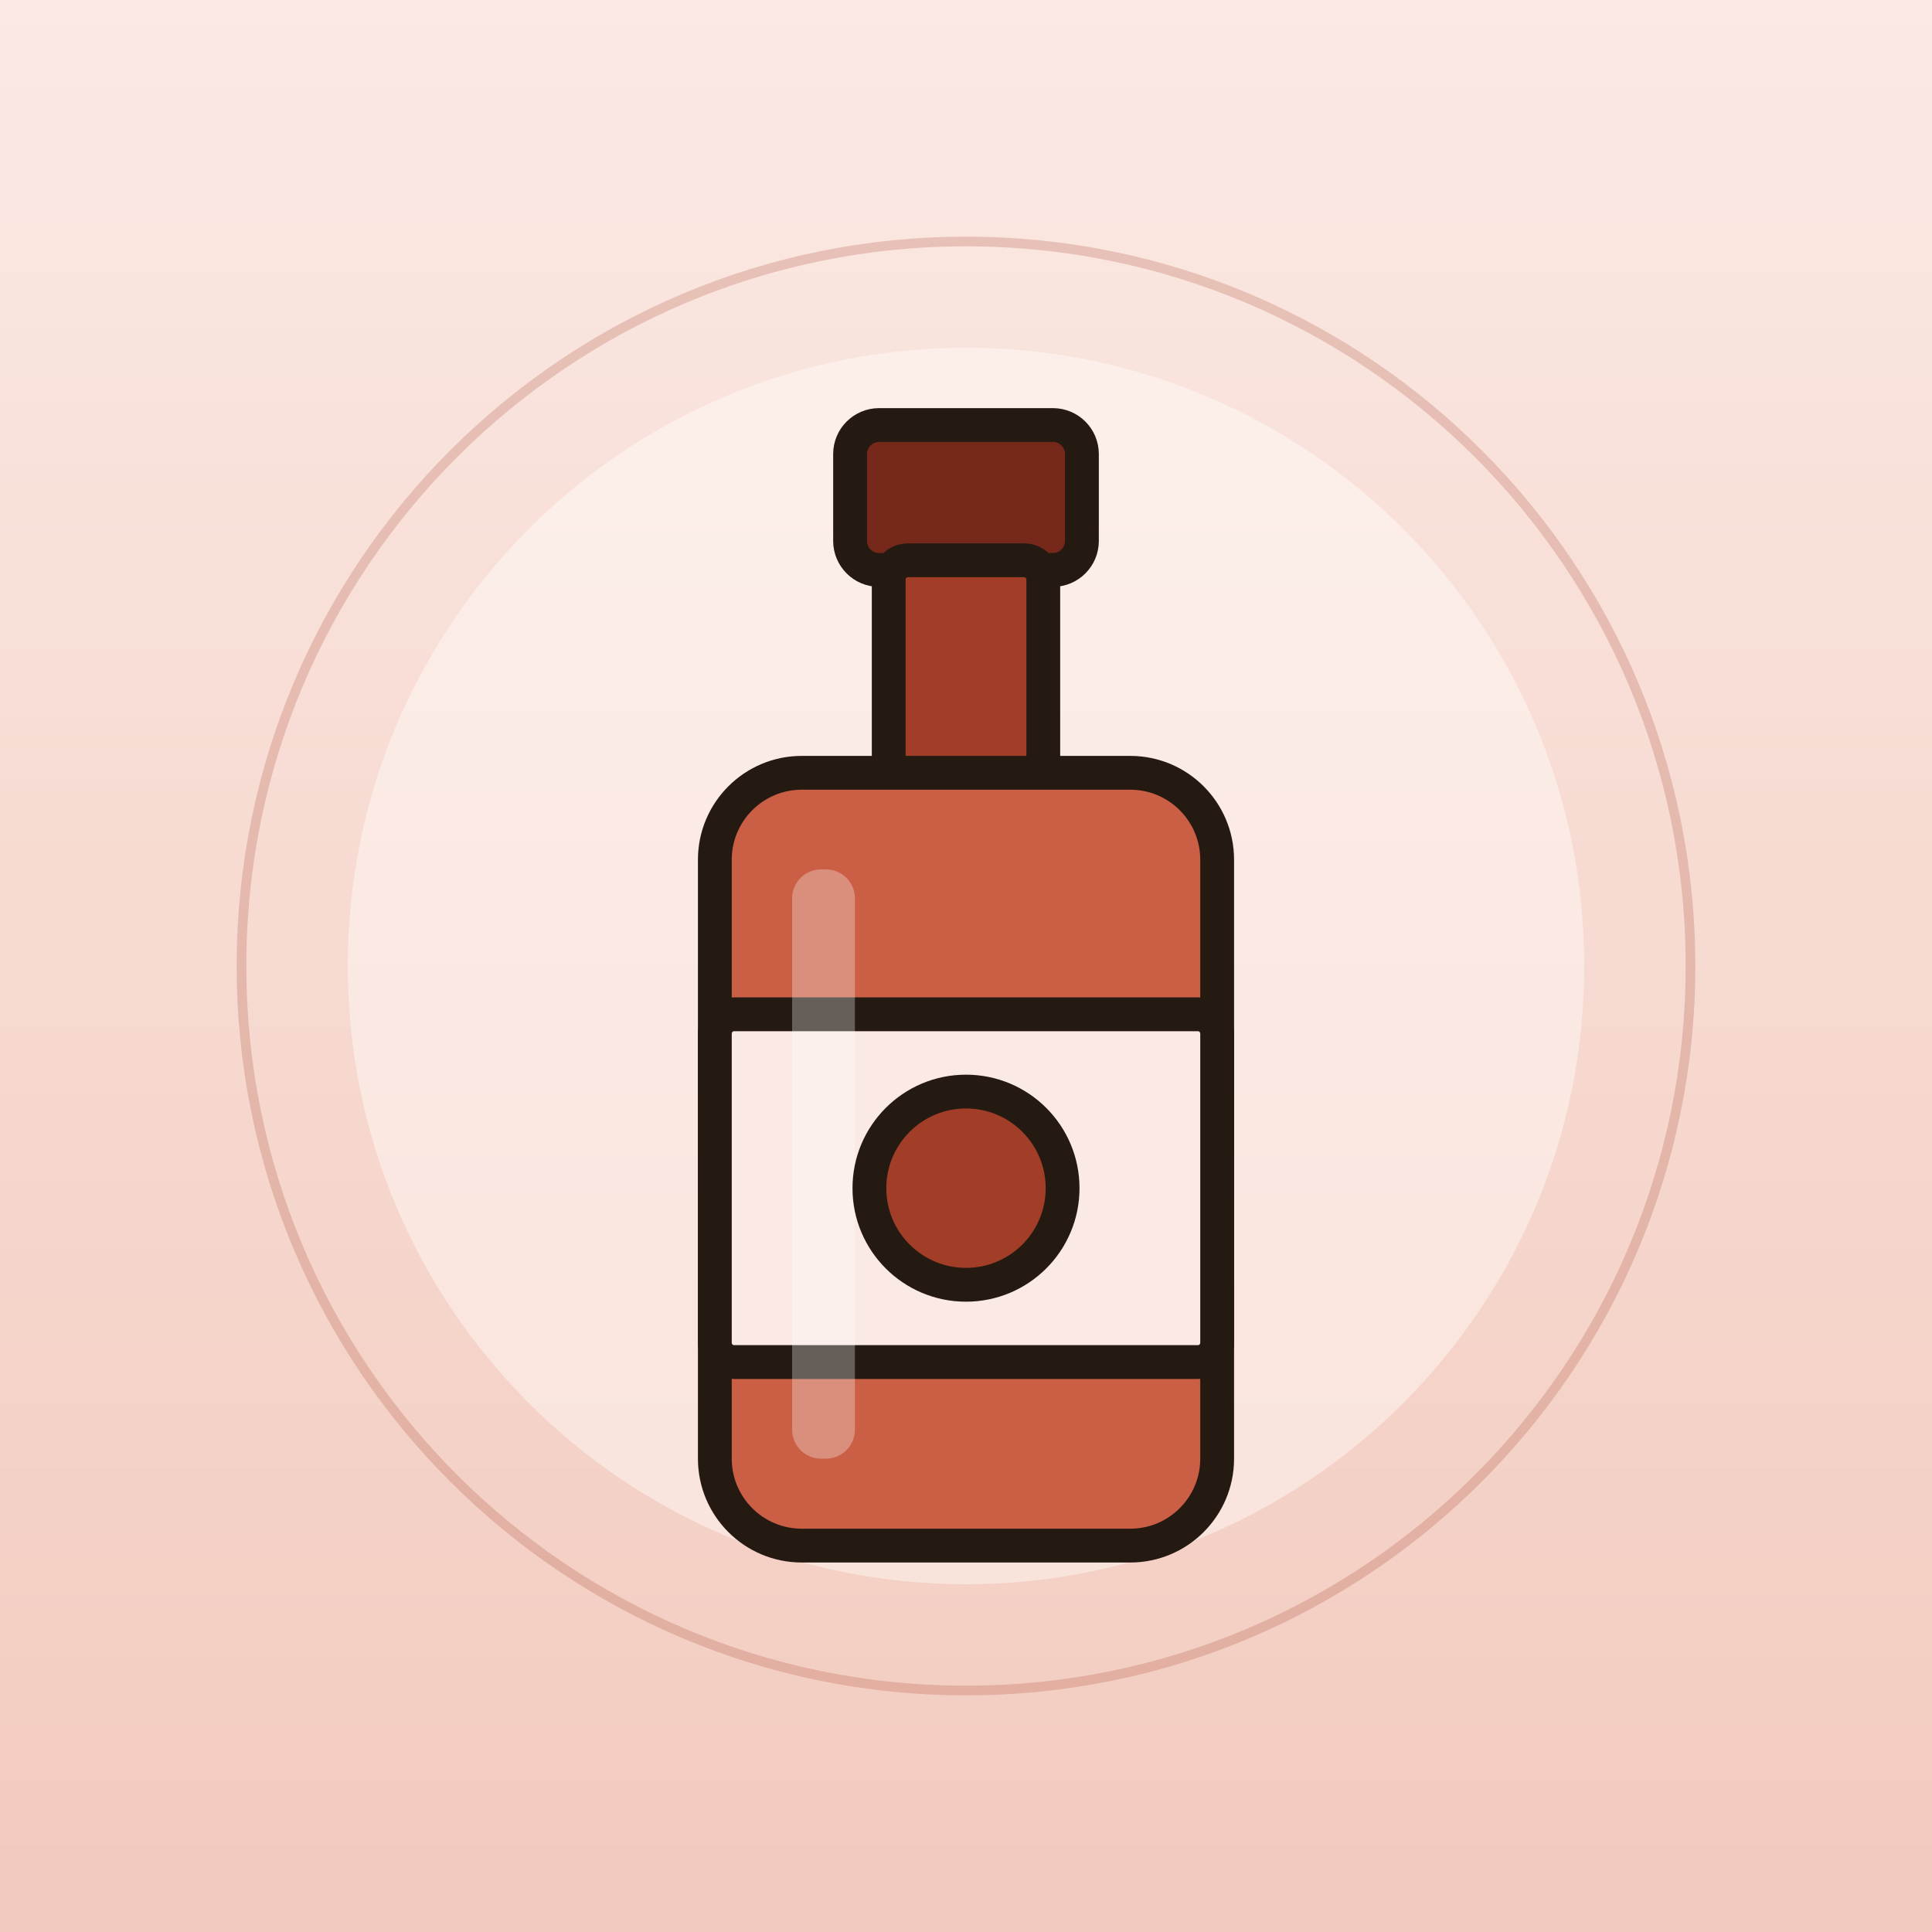
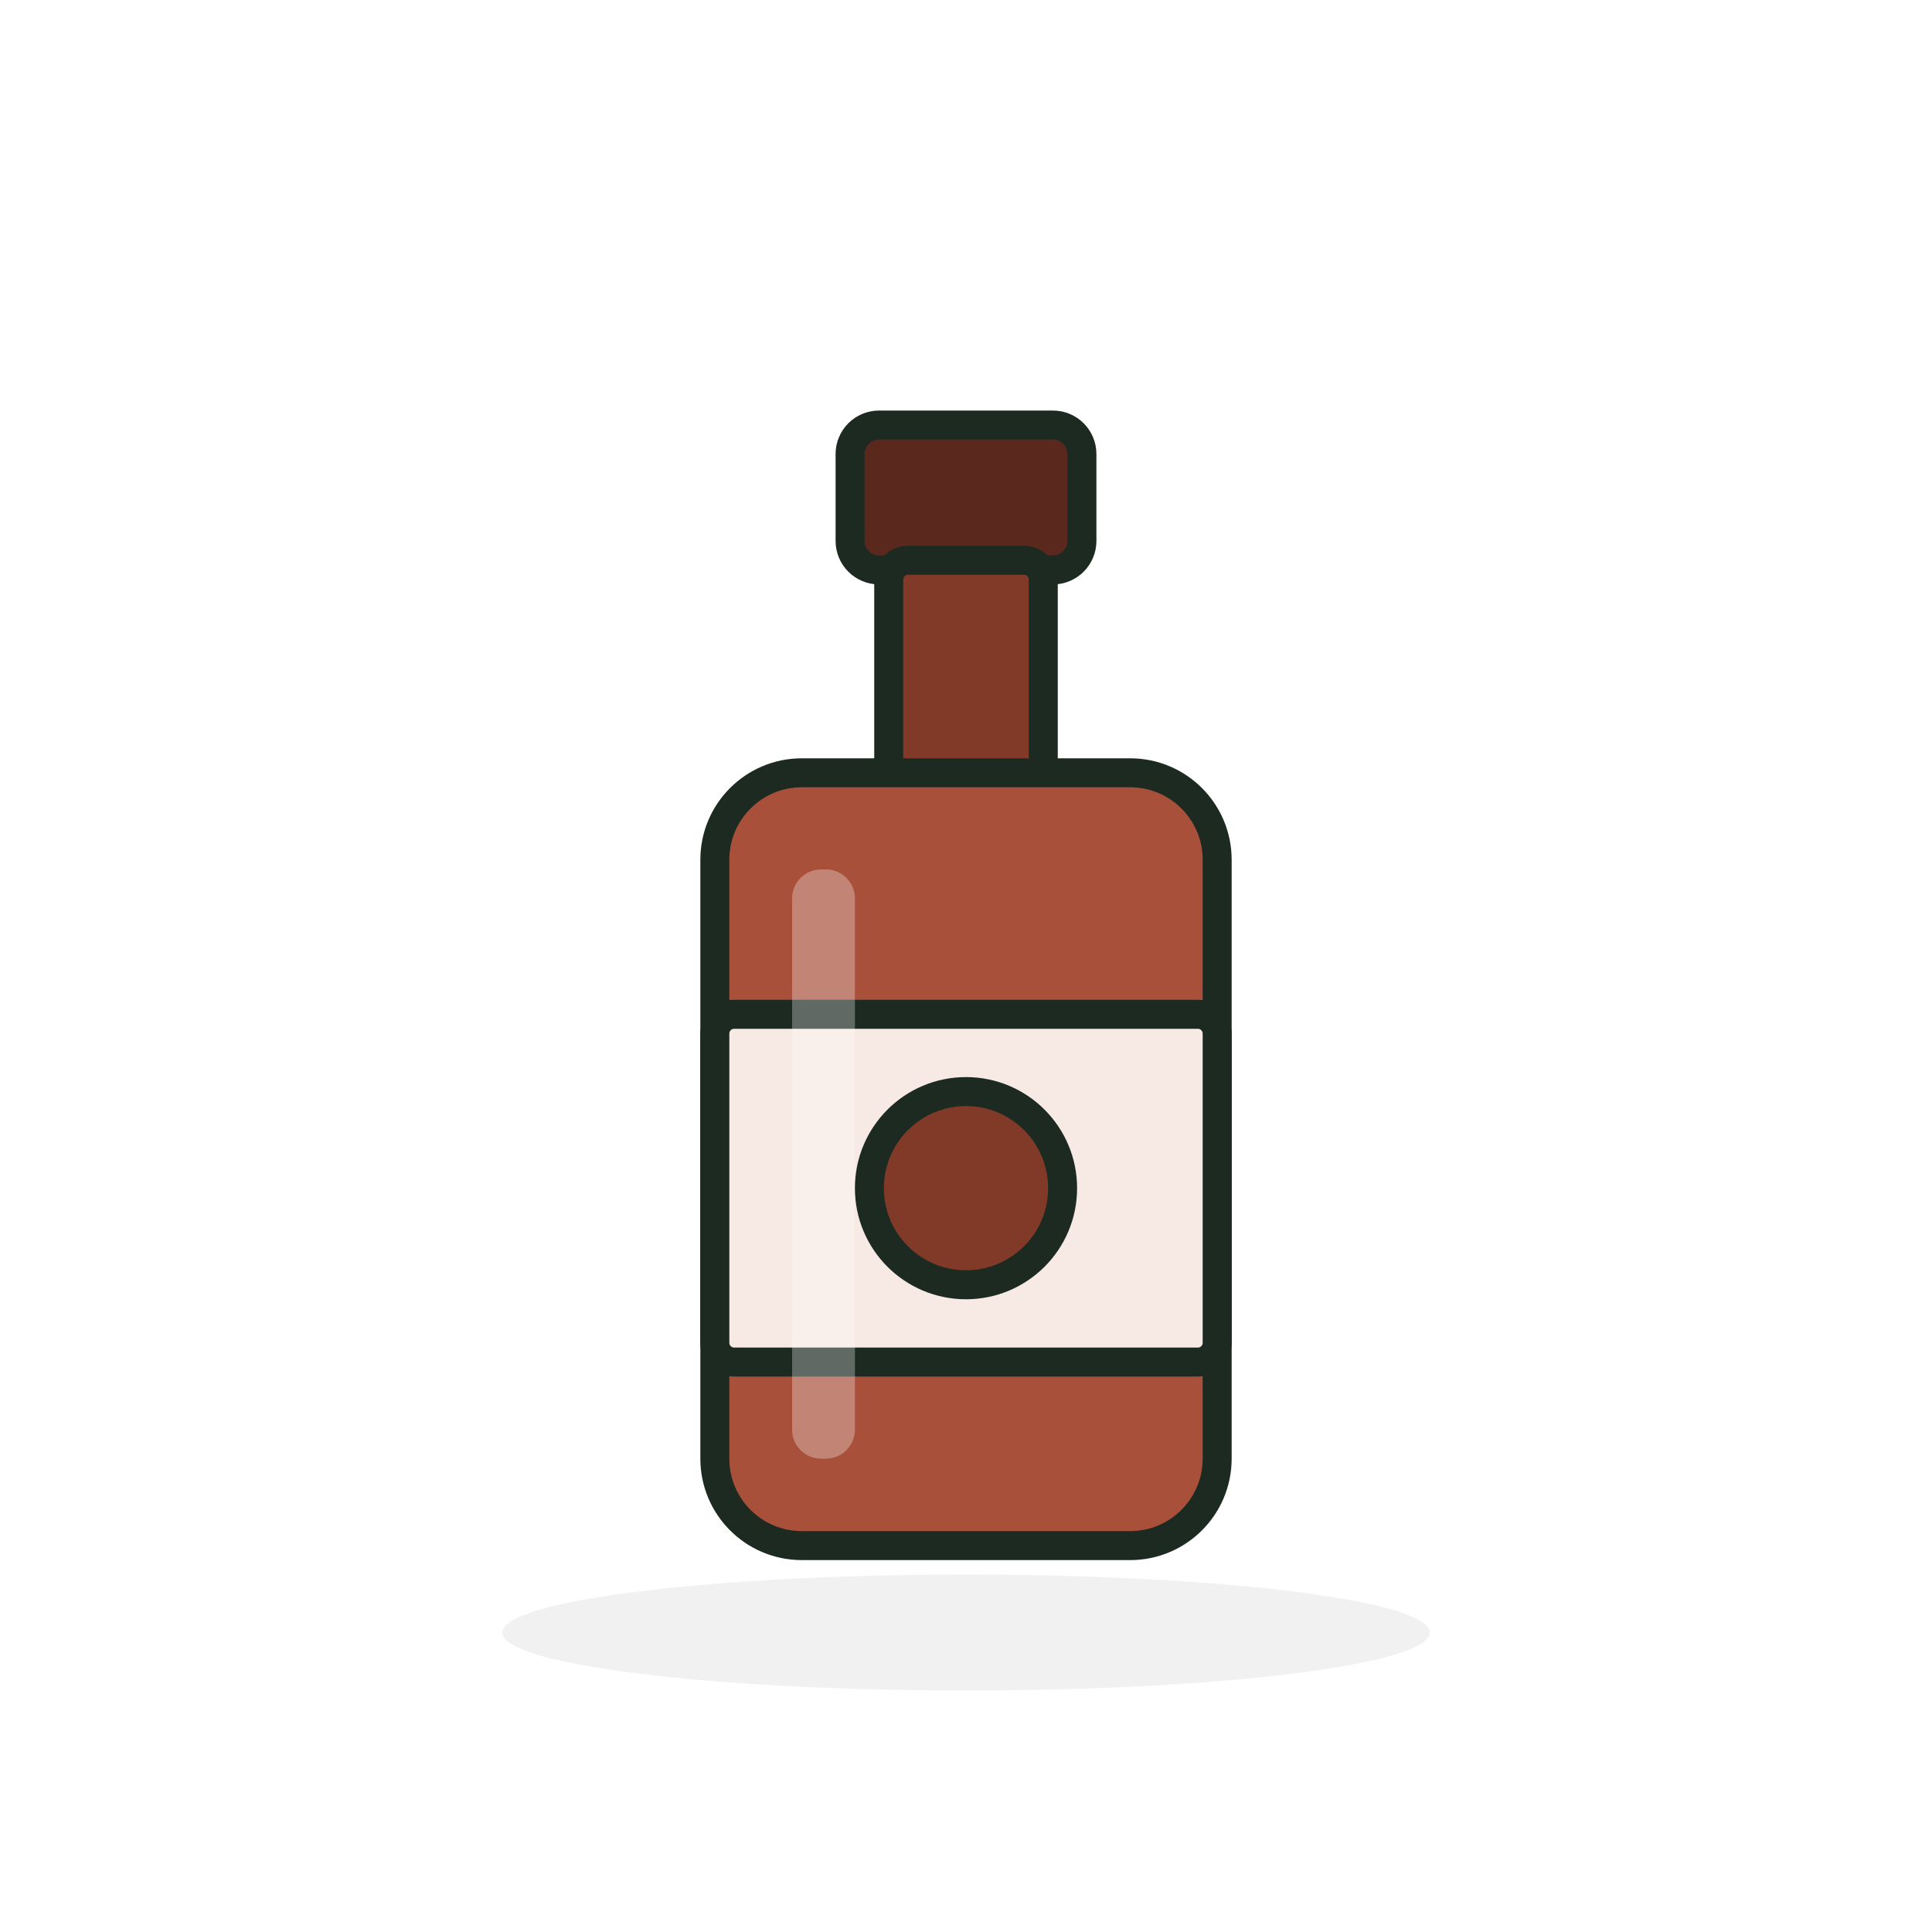
<svg xmlns="http://www.w3.org/2000/svg" viewBox="0 0 400 400" role="img">
-   <defs>
-     <linearGradient id="gbotellacochinilla" x1="0" y1="0" x2="0" y2="1">
-       <stop offset="0" stop-color="#fbe9e4" />
-       <stop offset="1" stop-color="#f2cabe" />
-     </linearGradient>
-   </defs>
-   <rect width="400" height="400" fill="url(#gbotellacochinilla)" />
-   <circle cx="200" cy="200" r="150" fill="none" stroke="#a23e28" stroke-width="2" opacity=".22" />
-   <circle cx="200" cy="200" r="128" fill="#fffdf8" opacity=".45" />
-   <rect x="176" y="88" width="48" height="30" rx="6" fill="#76281a" stroke="#241a12" stroke-width="7" stroke-linejoin="round" />
-   <rect x="184" y="116" width="32" height="46" rx="4" fill="#a23e28" stroke="#241a12" stroke-width="7" stroke-linejoin="round" />
-   <rect x="148" y="160" width="104" height="160" rx="18" fill="#cb5f45" stroke="#241a12" stroke-width="7" stroke-linejoin="round" />
-   <rect x="148" y="210" width="104" height="72" rx="4" fill="#fbe9e4" stroke="#241a12" stroke-width="7" stroke-linejoin="round" />
+   <rect width="400" height="400" fill="#ffffff" />
+   <ellipse cx="200" cy="338" rx="96" ry="12" fill="#1c2a22" opacity=".07" />
+   <rect x="176" y="88" width="48" height="30" rx="6" fill="#5a281c" stroke="#1c2a22" stroke-width="6" stroke-linejoin="round" />
+   <rect x="184" y="116" width="32" height="46" rx="4" fill="#823a28" stroke="#1c2a22" stroke-width="6" stroke-linejoin="round" />
+   <rect x="148" y="160" width="104" height="160" rx="18" fill="#a8503a" stroke="#1c2a22" stroke-width="6" stroke-linejoin="round" />
+   <rect x="148" y="210" width="104" height="72" rx="4" fill="#f7e9e4" stroke="#1c2a22" stroke-width="6" stroke-linejoin="round" />
  <rect x="164" y="180" width="13" height="122" rx="6" fill="#fff" opacity=".3" />
-   <circle cx="200" cy="246" r="20" fill="#a23e28" stroke="#241a12" stroke-width="7" />
+   <circle cx="200" cy="246" r="20" fill="#823a28" stroke="#1c2a22" stroke-width="6" />
</svg>
